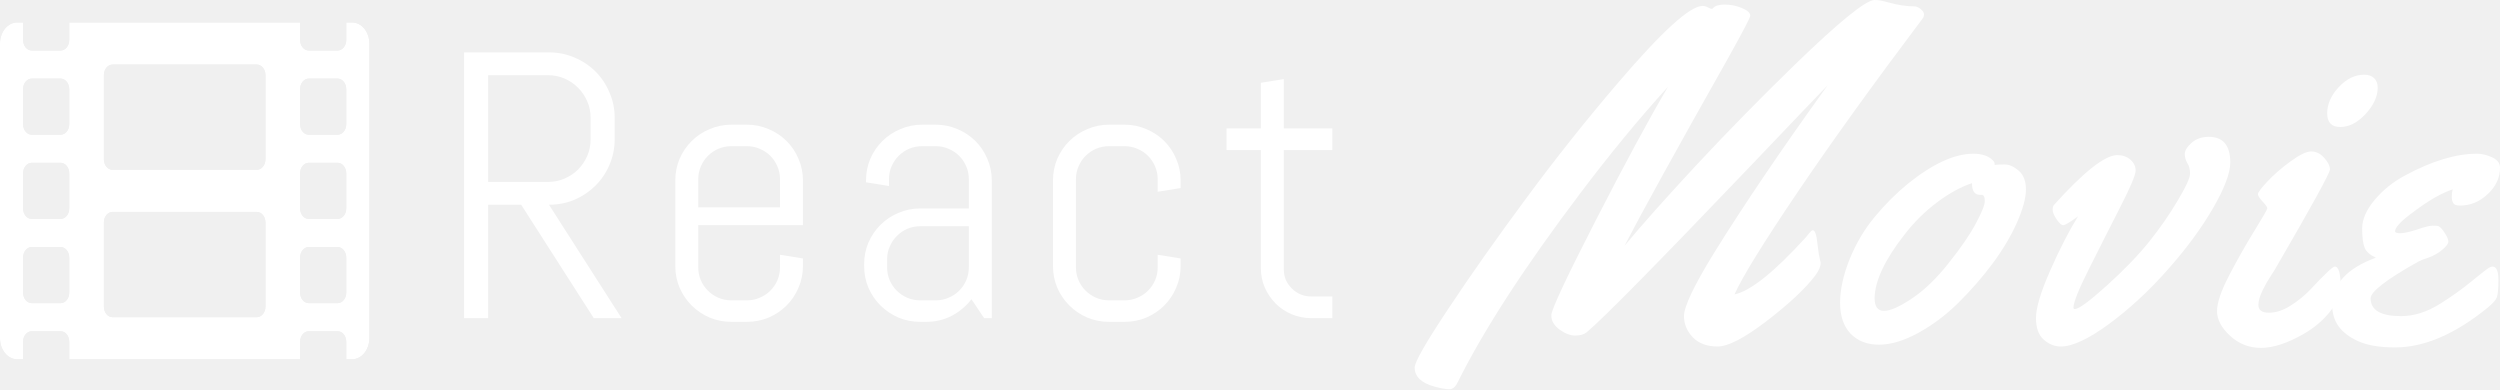
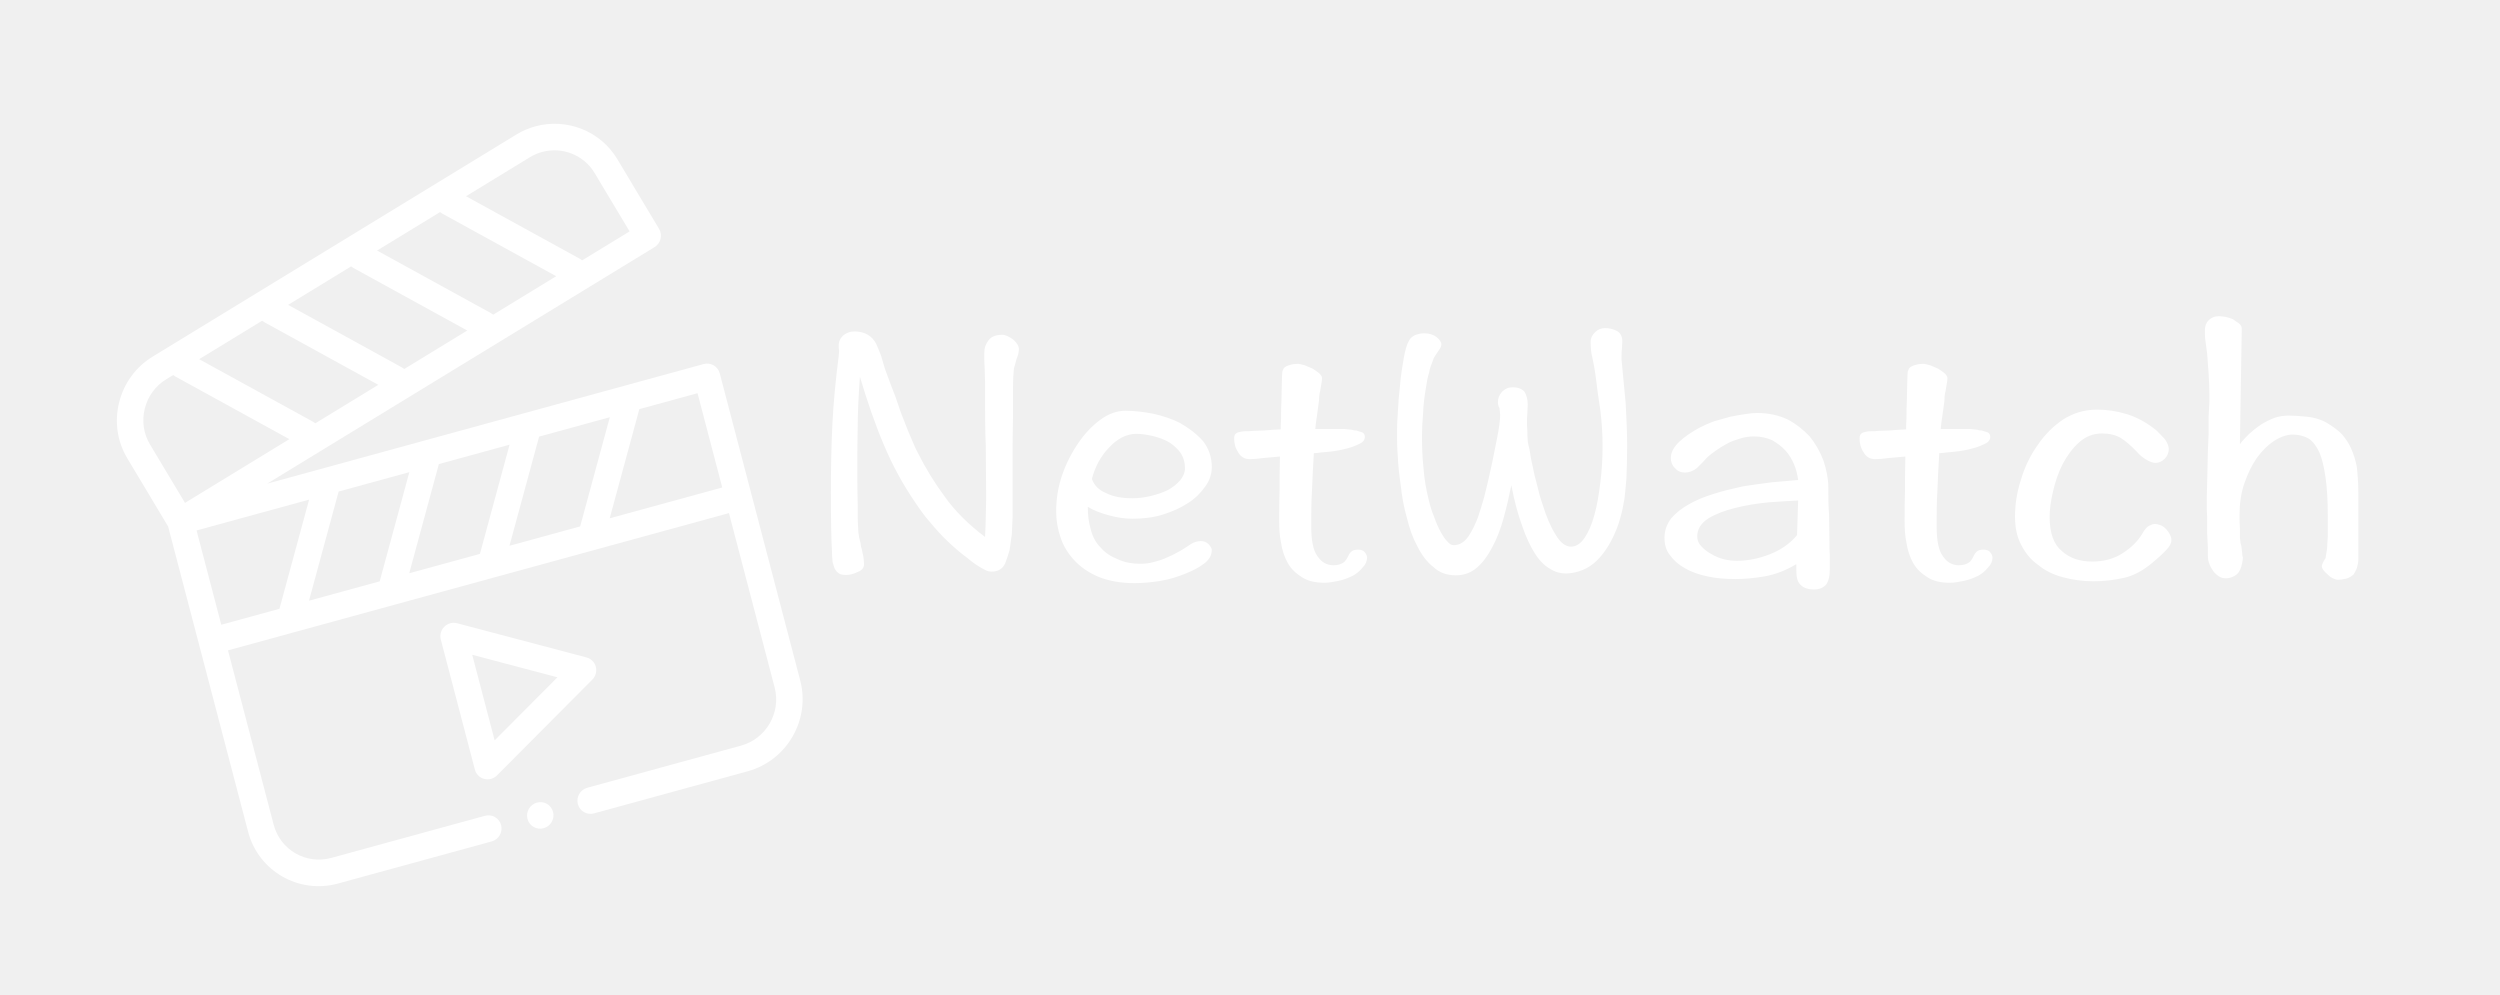
- <svg xmlns="http://www.w3.org/2000/svg" width="334" height="52" viewBox="0 0 334 52" fill="none">
-   <mask id="mask0" mask-type="alpha" maskUnits="userSpaceOnUse" x="0" y="3" width="50" height="45">
-     <path d="M47.031 3H46.26V5.344C46.26 6.117 45.739 6.75 45.103 6.75H41.248C40.612 6.75 40.092 6.117 40.092 5.344V3H9.252V5.344C9.252 6.117 8.731 6.75 8.095 6.75H4.24C3.604 6.75 3.084 6.117 3.084 5.344V3H2.313C1.031 3 0 4.254 0 5.812V45.188C0 46.746 1.031 48 2.313 48H3.084V45.656C3.084 44.883 3.604 44.25 4.24 44.25H8.095C8.731 44.25 9.252 44.883 9.252 45.656V48H40.092V45.656C40.092 44.883 40.612 44.25 41.248 44.25H45.103C45.739 44.25 46.26 44.883 46.26 45.656V48H47.031C48.312 48 49.343 46.746 49.343 45.188V5.812C49.343 4.254 48.312 3 47.031 3ZM9.252 39.094C9.252 39.867 8.731 40.5 8.095 40.5H4.24C3.604 40.5 3.084 39.867 3.084 39.094V34.406C3.084 33.633 3.604 33 4.24 33H8.095C8.731 33 9.252 33.633 9.252 34.406V39.094ZM9.252 27.844C9.252 28.617 8.731 29.25 8.095 29.25H4.24C3.604 29.25 3.084 28.617 3.084 27.844V23.156C3.084 22.383 3.604 21.75 4.24 21.75H8.095C8.731 21.75 9.252 22.383 9.252 23.156V27.844ZM9.252 16.594C9.252 17.367 8.731 18 8.095 18H4.24C3.604 18 3.084 17.367 3.084 16.594V11.906C3.084 11.133 3.604 10.5 4.24 10.5H8.095C8.731 10.5 9.252 11.133 9.252 11.906V16.594ZM35.466 40.969C35.466 41.742 34.945 42.375 34.309 42.375H15.034C14.398 42.375 13.878 41.742 13.878 40.969V29.719C13.878 28.945 14.398 28.312 15.034 28.312H34.309C34.945 28.312 35.466 28.945 35.466 29.719V40.969ZM35.466 21.281C35.466 22.055 34.945 22.688 34.309 22.688H15.034C14.398 22.688 13.878 22.055 13.878 21.281V10.031C13.878 9.258 14.398 8.625 15.034 8.625H34.309C34.945 8.625 35.466 9.258 35.466 10.031V21.281ZM46.26 39.094C46.26 39.867 45.739 40.5 45.103 40.5H41.248C40.612 40.5 40.092 39.867 40.092 39.094V34.406C40.092 33.633 40.612 33 41.248 33H45.103C45.739 33 46.26 33.633 46.26 34.406V39.094ZM46.26 27.844C46.26 28.617 45.739 29.25 45.103 29.25H41.248C40.612 29.25 40.092 28.617 40.092 27.844V23.156C40.092 22.383 40.612 21.75 41.248 21.75H45.103C45.739 21.75 46.26 22.383 46.26 23.156V27.844ZM46.26 16.594C46.26 17.367 45.739 18 45.103 18H41.248C40.612 18 40.092 17.367 40.092 16.594V11.906C40.092 11.133 40.612 10.5 41.248 10.5H45.103C45.739 10.5 46.26 11.133 46.26 11.906V16.594Z" fill="white" />
-   </mask>
-   <g mask="url(#mask0)">
-     <path d="M47.031 3H46.26V5.344C46.26 6.117 45.739 6.75 45.103 6.75H41.248C40.612 6.75 40.092 6.117 40.092 5.344V3H9.252V5.344C9.252 6.117 8.731 6.75 8.095 6.75H4.24C3.604 6.75 3.084 6.117 3.084 5.344V3H2.313C1.031 3 0 4.254 0 5.812V45.188C0 46.746 1.031 48 2.313 48H3.084V45.656C3.084 44.883 3.604 44.25 4.24 44.25H8.095C8.731 44.25 9.252 44.883 9.252 45.656V48H40.092V45.656C40.092 44.883 40.612 44.25 41.248 44.25H45.103C45.739 44.25 46.26 44.883 46.26 45.656V48H47.031C48.312 48 49.343 46.746 49.343 45.188V5.812C49.343 4.254 48.312 3 47.031 3ZM9.252 39.094C9.252 39.867 8.731 40.5 8.095 40.5H4.24C3.604 40.5 3.084 39.867 3.084 39.094V34.406C3.084 33.633 3.604 33 4.24 33H8.095C8.731 33 9.252 33.633 9.252 34.406V39.094ZM9.252 27.844C9.252 28.617 8.731 29.25 8.095 29.25H4.24C3.604 29.25 3.084 28.617 3.084 27.844V23.156C3.084 22.383 3.604 21.75 4.24 21.75H8.095C8.731 21.75 9.252 22.383 9.252 23.156V27.844ZM9.252 16.594C9.252 17.367 8.731 18 8.095 18H4.24C3.604 18 3.084 17.367 3.084 16.594V11.906C3.084 11.133 3.604 10.5 4.24 10.5H8.095C8.731 10.5 9.252 11.133 9.252 11.906V16.594ZM35.466 40.969C35.466 41.742 34.945 42.375 34.309 42.375H15.034C14.398 42.375 13.878 41.742 13.878 40.969V29.719C13.878 28.945 14.398 28.312 15.034 28.312H34.309C34.945 28.312 35.466 28.945 35.466 29.719V40.969ZM35.466 21.281C35.466 22.055 34.945 22.688 34.309 22.688H15.034C14.398 22.688 13.878 22.055 13.878 21.281V10.031C13.878 9.258 14.398 8.625 15.034 8.625H34.309C34.945 8.625 35.466 9.258 35.466 10.031V21.281ZM46.26 39.094C46.26 39.867 45.739 40.5 45.103 40.5H41.248C40.612 40.5 40.092 39.867 40.092 39.094V34.406C40.092 33.633 40.612 33 41.248 33H45.103C45.739 33 46.26 33.633 46.26 34.406V39.094ZM46.26 27.844C46.26 28.617 45.739 29.25 45.103 29.25H41.248C40.612 29.25 40.092 28.617 40.092 27.844V23.156C40.092 22.383 40.612 21.75 41.248 21.75H45.103C45.739 21.75 46.26 22.383 46.26 23.156V27.844ZM46.26 16.594C46.26 17.367 45.739 18 45.103 18H41.248C40.612 18 40.092 17.367 40.092 16.594V11.906C40.092 11.133 40.612 10.5 41.248 10.5H45.103C45.739 10.5 46.26 11.133 46.26 11.906V16.594Z" fill="white" />
-   </g>
-   <path d="M242.997 33.965L243.241 35.124C243.241 35.613 242.987 36.193 242.478 36.864C241.134 38.614 238.976 40.627 236.003 42.906C233.051 45.164 230.872 46.293 229.467 46.293C228.062 46.293 226.963 45.886 226.169 45.073C225.375 44.239 224.978 43.293 224.978 42.235C224.978 40.973 226.301 38.186 228.948 33.873C232.918 27.465 237.988 19.978 244.157 11.413C242.854 12.756 239.393 16.377 233.773 22.277C221.333 35.297 214.064 42.672 211.967 44.401C211.621 44.686 211.112 44.829 210.44 44.829C209.788 44.829 209.096 44.564 208.363 44.035C207.63 43.486 207.264 42.876 207.264 42.204V42.052C207.345 41.197 209.31 37.016 213.158 29.509C217.006 22.002 220.233 16.031 222.84 11.596C218.991 15.828 215.103 20.548 211.173 25.756C203.701 35.643 198.234 44.066 194.772 51.023C194.467 51.675 194.09 52 193.642 52C193.194 52 192.543 51.888 191.688 51.664C189.896 51.176 189 50.322 189 49.101C189 48.368 190.497 45.754 193.49 41.258C196.483 36.742 199.954 31.819 203.904 26.488C207.854 21.138 211.947 15.991 216.182 11.047C222.025 4.211 225.782 0.793 227.451 0.793C227.716 0.793 227.971 0.865 228.215 1.007C228.459 1.129 228.612 1.19 228.673 1.19C228.734 1.19 228.795 1.16 228.856 1.099C229.121 0.773 229.64 0.61 230.414 0.61C231.208 0.61 231.972 0.763 232.705 1.068C233.458 1.373 233.835 1.719 233.835 2.106C233.835 2.35 232.816 4.293 230.78 7.934C223.96 20.019 219.378 28.319 217.037 32.836C219.277 30.13 222.473 26.539 226.627 22.063C230.801 17.588 235.178 13.122 239.76 8.667C245.725 2.889 249.288 0 250.449 0C250.917 0 251.508 0.102 252.22 0.305C253.483 0.671 254.694 0.854 255.855 0.854C256.181 0.915 256.455 1.058 256.679 1.282C256.924 1.485 257.046 1.699 257.046 1.923C257.046 2.146 256.985 2.329 256.863 2.472C250.245 11.261 244.666 19.012 240.126 25.725C235.586 32.439 232.786 36.976 231.727 39.336C233.865 38.888 237.052 36.335 241.287 31.676C241.47 31.432 241.602 31.269 241.684 31.188C241.765 31.106 241.836 31.025 241.897 30.944C242.244 30.537 242.508 30.791 242.691 31.707C242.773 32.236 242.824 32.612 242.844 32.836C242.885 33.039 242.915 33.263 242.936 33.507C242.977 33.731 242.997 33.883 242.997 33.965Z" fill="white" />
-   <path d="M267.824 21.972C268.435 21.972 269.056 22.247 269.687 22.796C270.339 23.345 270.665 24.189 270.665 25.329C270.665 26.448 270.268 27.912 269.474 29.723C268.68 31.513 267.59 33.344 266.206 35.216C264.821 37.067 263.294 38.817 261.625 40.465C259.975 42.092 258.184 43.435 256.249 44.493C254.335 45.531 252.595 46.049 251.027 46.049C249.459 46.049 248.197 45.561 247.24 44.584C246.303 43.588 245.835 42.214 245.835 40.465C245.835 38.695 246.262 36.742 247.118 34.606C247.993 32.469 249.113 30.588 250.477 28.96C251.841 27.312 253.317 25.837 254.906 24.535C258.224 21.87 261.136 20.538 263.64 20.538C264.76 20.538 265.605 20.812 266.175 21.361C266.379 21.545 266.481 21.707 266.481 21.85V22.033C266.766 21.992 267.214 21.972 267.824 21.972ZM264.74 26.03H264.526C263.813 26.03 263.457 25.512 263.457 24.474C261.971 24.962 260.413 25.817 258.784 27.038C257.155 28.258 255.7 29.703 254.417 31.371C251.811 34.707 250.487 37.525 250.447 39.824C250.447 40.963 250.864 41.533 251.699 41.533C252.533 41.533 253.776 40.984 255.425 39.885C257.074 38.786 258.703 37.22 260.311 35.185C261.94 33.151 263.152 31.391 263.946 29.906C264.76 28.401 265.167 27.383 265.167 26.855C265.167 26.305 265.025 26.03 264.74 26.03Z" fill="white" />
-   <path d="M297.966 21.728C297.966 23.131 297.182 25.186 295.615 27.892C294.047 30.578 292.031 33.304 289.567 36.07C287.124 38.837 284.528 41.238 281.779 43.272C279.031 45.286 276.883 46.293 275.335 46.293C274.5 46.293 273.737 45.988 273.045 45.378C272.352 44.768 272.006 43.801 272.006 42.479C272.006 41.136 272.637 39.031 273.9 36.162C275.162 33.293 276.404 30.872 277.626 28.899C276.547 29.692 275.885 30.089 275.641 30.089C275.417 30.089 275.121 29.825 274.755 29.296C274.409 28.767 274.236 28.36 274.236 28.075C274.236 27.77 274.287 27.546 274.388 27.404C278.399 22.948 281.23 20.721 282.879 20.721C283.571 20.721 284.151 20.924 284.62 21.331C285.088 21.738 285.322 22.226 285.322 22.796C285.322 23.365 284.63 25.003 283.245 27.709C281.861 30.415 280.476 33.151 279.092 35.918C277.707 38.664 277.015 40.394 277.015 41.106C277.015 41.228 277.076 41.289 277.198 41.289C277.728 41.289 279.153 40.241 281.474 38.145C283.815 36.03 285.709 34.066 287.155 32.256C288.6 30.445 289.863 28.624 290.942 26.793C292.041 24.962 292.591 23.762 292.591 23.192C292.591 22.623 292.469 22.155 292.224 21.789C292.001 21.402 291.889 20.995 291.889 20.568C291.889 20.12 292.184 19.632 292.774 19.103C293.385 18.554 294.159 18.279 295.095 18.279C297.009 18.279 297.966 19.429 297.966 21.728Z" fill="white" />
-   <path d="M317.663 11.718C317.663 12.878 317.123 14.048 316.044 15.228C314.965 16.387 313.835 16.967 312.654 16.967C311.494 16.967 310.913 16.357 310.913 15.136C310.913 13.915 311.422 12.756 312.44 11.657C313.479 10.538 314.619 9.979 315.861 9.979C316.411 9.979 316.848 10.132 317.174 10.437C317.5 10.742 317.663 11.169 317.663 11.718ZM312.715 38.359C312.715 38.969 312.654 39.407 312.532 39.671C311.534 41.706 309.946 43.354 307.768 44.615C305.589 45.856 303.695 46.477 302.087 46.477C300.478 46.477 299.094 45.937 297.933 44.859C296.773 43.781 296.192 42.682 296.192 41.563C296.192 40.444 296.752 38.817 297.872 36.681C298.992 34.545 300.112 32.571 301.232 30.761C302.352 28.95 302.911 27.973 302.911 27.831C302.911 27.668 302.698 27.363 302.27 26.916C301.863 26.468 301.659 26.142 301.659 25.939C301.659 25.715 302.077 25.156 302.911 24.261C303.767 23.345 304.795 22.45 305.996 21.575C307.218 20.68 308.144 20.232 308.775 20.232C309.427 20.232 310.007 20.517 310.516 21.087C311.025 21.657 311.28 22.175 311.28 22.643C311.28 23.111 308.857 27.516 304.011 35.857C303.95 35.979 303.777 36.254 303.492 36.681C303.227 37.088 303.013 37.434 302.85 37.718C302.708 37.983 302.535 38.308 302.331 38.695C301.924 39.509 301.72 40.19 301.72 40.739C301.72 41.431 302.189 41.777 303.125 41.777C304.062 41.777 305.029 41.462 306.027 40.831C307.045 40.18 307.92 39.468 308.653 38.695C310.567 36.64 311.656 35.613 311.921 35.613C312.451 35.613 312.715 36.528 312.715 38.359Z" fill="white" />
-   <path d="M334 22.399C334 23.742 333.45 24.922 332.351 25.939C331.272 26.956 330.04 27.465 328.655 27.465C328.207 27.465 327.912 27.363 327.77 27.16C327.627 26.936 327.556 26.651 327.556 26.305C327.556 25.959 327.597 25.624 327.678 25.298C326.945 25.542 326.131 25.919 325.235 26.427C324.339 26.936 323.239 27.689 321.936 28.685C320.633 29.682 319.982 30.425 319.982 30.913C319.982 31.076 320.216 31.157 320.684 31.157C321.173 31.157 321.916 30.994 322.914 30.669C323.911 30.323 324.603 30.15 324.99 30.15C325.398 30.15 325.662 30.171 325.784 30.211C326.049 30.354 326.334 30.669 326.64 31.157C326.945 31.625 327.098 32.002 327.098 32.286C327.098 32.551 326.833 32.907 326.304 33.355C325.774 33.802 325.174 34.148 324.502 34.392C323.83 34.616 323.382 34.789 323.158 34.911C318.862 37.311 316.714 38.959 316.714 39.855C316.714 41.441 318.068 42.235 320.776 42.235C322.506 42.235 324.247 41.685 325.998 40.587C327.485 39.651 328.818 38.705 329.999 37.749C331.2 36.772 331.954 36.172 332.259 35.948C332.585 35.725 332.829 35.613 332.992 35.613C333.522 35.613 333.786 36.203 333.786 37.383C333.786 38.563 333.715 39.346 333.572 39.732C333.43 40.099 333.023 40.556 332.351 41.106C327.994 44.645 323.87 46.416 319.982 46.416C317.905 46.416 316.245 46.131 315.003 45.561C312.723 44.523 311.583 42.937 311.583 40.8C311.583 37.993 313.527 35.867 317.416 34.422C316.642 34.077 316.144 33.639 315.92 33.11C315.696 32.561 315.584 31.696 315.584 30.516C315.584 29.316 316.133 28.055 317.233 26.732C318.353 25.39 319.717 24.291 321.325 23.437C324.909 21.504 328.106 20.538 330.915 20.538C331.587 20.538 332.269 20.7 332.962 21.026C333.654 21.351 334 21.809 334 22.399Z" fill="white" />
-   <path d="M79.328 42.505L69.629 27.352H65.216V42.505H62V7H73.344C74.557 7 75.696 7.231 76.76 7.693C77.823 8.139 78.754 8.758 79.552 9.55C80.35 10.342 80.973 11.275 81.422 12.348C81.887 13.404 82.12 14.535 82.12 15.74V18.612C82.12 19.817 81.887 20.956 81.422 22.029C80.973 23.085 80.35 24.01 79.552 24.802C78.754 25.594 77.823 26.221 76.76 26.684C75.696 27.129 74.557 27.352 73.344 27.352L83.043 42.505H79.328ZM78.904 15.74C78.904 14.948 78.754 14.213 78.455 13.537C78.156 12.843 77.749 12.241 77.233 11.729C76.718 11.201 76.111 10.788 75.413 10.491C74.732 10.194 73.992 10.045 73.194 10.045H65.216V24.307H73.194C73.992 24.307 74.732 24.158 75.413 23.861C76.111 23.564 76.718 23.16 77.233 22.648C77.749 22.12 78.156 21.517 78.455 20.84C78.754 20.147 78.904 19.404 78.904 18.612V15.74Z" fill="white" />
-   <path d="M107.274 35.547C107.274 36.571 107.075 37.536 106.676 38.444C106.294 39.352 105.762 40.144 105.08 40.821C104.399 41.498 103.601 42.034 102.687 42.431C101.773 42.81 100.8 43 99.77 43H97.725C96.695 43 95.722 42.81 94.808 42.431C93.894 42.034 93.096 41.498 92.415 40.821C91.733 40.144 91.193 39.352 90.794 38.444C90.412 37.536 90.221 36.571 90.221 35.547V24.109C90.221 23.085 90.412 22.12 90.794 21.212C91.193 20.304 91.733 19.512 92.415 18.835C93.096 18.158 93.894 17.63 94.808 17.25C95.722 16.854 96.695 16.656 97.725 16.656H99.77C100.8 16.656 101.773 16.854 102.687 17.25C103.601 17.63 104.399 18.158 105.08 18.835C105.762 19.512 106.294 20.304 106.676 21.212C107.075 22.12 107.274 23.085 107.274 24.109V30.076H93.287V35.721C93.287 36.331 93.404 36.909 93.636 37.454C93.869 37.982 94.185 38.444 94.584 38.84C94.983 39.237 95.448 39.55 95.98 39.781C96.529 40.012 97.11 40.128 97.725 40.128H99.77C100.385 40.128 100.958 40.012 101.49 39.781C102.039 39.55 102.512 39.237 102.911 38.84C103.31 38.444 103.626 37.982 103.859 37.454C104.091 36.909 104.208 36.331 104.208 35.721V34.037L107.274 34.532V35.547ZM104.208 23.935C104.208 23.325 104.091 22.755 103.859 22.227C103.626 21.682 103.31 21.212 102.911 20.816C102.512 20.419 102.039 20.106 101.49 19.875C100.958 19.644 100.385 19.528 99.77 19.528H97.725C97.11 19.528 96.529 19.644 95.98 19.875C95.448 20.106 94.983 20.419 94.584 20.816C94.185 21.212 93.869 21.682 93.636 22.227C93.404 22.755 93.287 23.325 93.287 23.935V27.699H104.208V23.935Z" fill="white" />
-   <path d="M131.481 42.505L129.786 39.979C129.088 40.887 128.215 41.622 127.168 42.183C126.121 42.728 124.974 43 123.727 43H122.954C121.924 43 120.952 42.81 120.037 42.431C119.123 42.034 118.325 41.498 117.644 40.821C116.962 40.144 116.422 39.352 116.023 38.444C115.641 37.536 115.45 36.571 115.45 35.547V35.3C115.45 34.276 115.641 33.311 116.023 32.403C116.422 31.495 116.962 30.703 117.644 30.026C118.325 29.349 119.123 28.821 120.037 28.442C120.952 28.045 121.924 27.847 122.954 27.847H129.437V23.935C129.437 23.325 129.32 22.755 129.088 22.227C128.855 21.682 128.539 21.212 128.14 20.816C127.741 20.419 127.268 20.106 126.719 19.875C126.187 19.644 125.614 19.528 124.999 19.528H123.204C122.589 19.528 122.007 19.644 121.459 19.875C120.927 20.106 120.461 20.419 120.062 20.816C119.663 21.212 119.348 21.682 119.115 22.227C118.882 22.755 118.766 23.325 118.766 23.935V24.851L115.699 24.356V24.109C115.699 23.085 115.89 22.12 116.273 21.212C116.672 20.304 117.212 19.512 117.893 18.835C118.575 18.158 119.373 17.63 120.287 17.25C121.201 16.854 122.173 16.656 123.204 16.656H124.999C126.029 16.656 127.002 16.854 127.916 17.25C128.83 17.63 129.628 18.158 130.309 18.835C130.991 19.512 131.523 20.304 131.905 21.212C132.304 22.12 132.503 23.085 132.503 24.109V42.505H131.481ZM129.437 30.224H122.954C122.339 30.224 121.758 30.34 121.209 30.571C120.677 30.802 120.212 31.124 119.813 31.537C119.414 31.933 119.098 32.403 118.866 32.948C118.633 33.476 118.517 34.045 118.517 34.656V35.721C118.517 36.331 118.633 36.909 118.866 37.454C119.098 37.982 119.414 38.444 119.813 38.84C120.212 39.237 120.677 39.55 121.209 39.781C121.758 40.012 122.339 40.128 122.954 40.128H124.999C125.614 40.128 126.187 40.012 126.719 39.781C127.268 39.55 127.741 39.237 128.14 38.84C128.539 38.444 128.855 37.982 129.088 37.454C129.32 36.909 129.437 36.331 129.437 35.721V30.224Z" fill="white" />
-   <path d="M157.732 35.547C157.732 36.571 157.533 37.536 157.134 38.444C156.752 39.352 156.22 40.144 155.538 40.821C154.857 41.498 154.059 42.034 153.145 42.431C152.231 42.81 151.258 43 150.228 43H148.183C147.153 43 146.181 42.81 145.266 42.431C144.352 42.034 143.554 41.498 142.873 40.821C142.192 40.144 141.651 39.352 141.252 38.444C140.87 37.536 140.679 36.571 140.679 35.547V24.109C140.679 23.085 140.87 22.12 141.252 21.212C141.651 20.304 142.192 19.512 142.873 18.835C143.554 18.158 144.352 17.63 145.266 17.25C146.181 16.854 147.153 16.656 148.183 16.656H150.228C151.258 16.656 152.231 16.854 153.145 17.25C154.059 17.63 154.857 18.158 155.538 18.835C156.22 19.512 156.752 20.304 157.134 21.212C157.533 22.12 157.732 23.085 157.732 24.109V25.124L154.666 25.619V23.935C154.666 23.325 154.549 22.755 154.317 22.227C154.084 21.682 153.768 21.212 153.369 20.816C152.97 20.419 152.497 20.106 151.948 19.875C151.416 19.644 150.843 19.528 150.228 19.528H148.183C147.568 19.528 146.987 19.644 146.438 19.875C145.906 20.106 145.441 20.419 145.042 20.816C144.643 21.212 144.327 21.682 144.095 22.227C143.862 22.755 143.746 23.325 143.746 23.935V35.721C143.746 36.331 143.862 36.909 144.095 37.454C144.327 37.982 144.643 38.444 145.042 38.84C145.441 39.237 145.906 39.55 146.438 39.781C146.987 40.012 147.568 40.128 148.183 40.128H150.228C150.843 40.128 151.416 40.012 151.948 39.781C152.497 39.55 152.97 39.237 153.369 38.84C153.768 38.444 154.084 37.982 154.317 37.454C154.549 36.909 154.666 36.331 154.666 35.721V34.037L157.732 34.532V35.547Z" fill="white" />
-   <path d="M175.208 42.505C174.277 42.505 173.396 42.331 172.565 41.985C171.75 41.638 171.036 41.16 170.421 40.549C169.822 39.938 169.34 39.228 168.975 38.419C168.626 37.611 168.451 36.744 168.451 35.82V20.048H163.864V17.151H168.451V11.06L171.518 10.565V17.151H178V20.048H171.518V35.968C171.518 36.48 171.609 36.959 171.792 37.404C171.991 37.834 172.257 38.213 172.59 38.543C172.922 38.873 173.313 39.138 173.762 39.336C174.21 39.517 174.692 39.608 175.208 39.608H178V42.505H175.208Z" fill="white" />
+ <svg xmlns="http://www.w3.org/2000/svg" width="470" height="187" viewBox="0 0 470 187" fill="none">
+   <path fill-rule="evenodd" clip-rule="evenodd" d="M132.278 68.443L50.232 90.924L123.046 46.464C123.612 46.118 124.02 45.562 124.182 44.919C124.343 44.274 124.244 43.596 123.906 43.031L116.045 29.901C112.905 24.657 106.569 22.129 100.635 23.755C99.385 24.097 98.186 24.617 97.07 25.298L28.705 67.041C25.543 68.971 23.304 72.027 22.398 75.645C21.493 79.262 22.036 82.993 23.925 86.148L31.605 98.976L46.642 156.367C48.579 163.759 56.159 168.127 63.538 166.105L92.435 158.187C93.763 157.823 94.557 156.45 94.209 155.12C93.86 153.789 92.501 153.006 91.172 153.37L62.276 161.287C57.548 162.583 52.693 159.785 51.452 155.049L42.863 122.268L55.183 118.893L55.188 118.891L55.193 118.89L74.026 113.729L74.031 113.728L74.037 113.726L92.87 108.566L92.876 108.565L92.881 108.563L111.714 103.403L111.72 103.401L111.724 103.4L137.043 96.463L145.632 129.243C146.873 133.979 144.036 138.885 139.308 140.18L110.411 148.098C109.084 148.462 108.289 149.835 108.637 151.166C108.986 152.496 110.346 153.28 111.673 152.916L140.571 144.998C147.951 142.976 152.378 135.317 150.442 127.925L135.314 70.193C134.965 68.862 133.606 68.079 132.278 68.443V68.443ZM95.78 102.605L101.353 82.08L114.643 78.439L109.071 98.963L95.78 102.605ZM76.936 107.769L82.509 87.243L95.799 83.602L90.227 104.127L76.936 107.769ZM58.093 112.932L63.665 92.407L76.956 88.765L71.383 109.29L58.093 112.932ZM58.863 79.298L37.44 67.525L49.285 60.293C49.41 60.4 49.548 60.496 49.698 60.578L71.121 72.351L59.276 79.583C59.152 79.476 59.013 79.38 58.863 79.298ZM83.145 40.156L104.568 51.929L92.723 59.161C92.598 59.054 92.46 58.958 92.31 58.876L70.887 47.103L82.732 39.871C82.857 39.978 82.995 40.073 83.145 40.156ZM66.421 50.368L87.844 62.139L75.999 69.373C75.875 69.266 75.737 69.169 75.586 69.088L54.163 57.315L66.008 50.083C66.134 50.188 66.272 50.285 66.421 50.368ZM99.621 29.558C100.334 29.123 101.1 28.791 101.898 28.573C105.703 27.53 109.765 29.148 111.777 32.508L118.362 43.506L109.447 48.949C109.321 48.842 109.184 48.747 109.033 48.664L87.611 36.892L99.621 29.558ZM27.22 76.814C27.8 74.494 29.234 72.536 31.256 71.302L32.561 70.504C32.687 70.611 32.825 70.707 32.974 70.789L54.397 82.562L34.779 94.541L28.194 83.543C26.986 81.525 26.64 79.135 27.22 76.814ZM36.956 99.725L58.112 93.928L52.539 114.453L41.6 117.451L36.956 99.725ZM114.624 97.442L120.196 76.917L131.136 73.92L135.78 91.645L114.624 97.442Z" fill="white" />
+   <path fill-rule="evenodd" clip-rule="evenodd" d="M112.013 125.355C111.787 124.494 111.12 123.824 110.264 123.598L85.935 117.169C85.078 116.943 84.162 117.194 83.53 117.828C82.899 118.462 82.649 119.383 82.874 120.244L89.277 144.68C89.503 145.54 90.169 146.209 91.026 146.435C91.454 146.549 91.898 146.543 92.313 146.429C92.728 146.316 93.115 146.094 93.431 145.776L111.357 127.77C111.988 127.136 112.238 126.216 112.013 125.355ZM92.994 139.19L88.777 123.098L104.798 127.332L92.994 139.19Z" fill="white" />
+   <path fill-rule="evenodd" clip-rule="evenodd" d="M100.94 150.889C99.616 151.252 98.82 152.63 99.167 153.956C99.514 155.282 100.878 156.068 102.202 155.705C103.527 155.342 104.323 153.965 103.975 152.638C103.628 151.312 102.265 150.526 100.94 150.889Z" fill="white" />
+   <path d="M191.558 65.67C191.558 65.11 191.208 64.48 190.508 63.85C189.738 63.29 189.038 62.94 188.408 62.94C187.218 62.94 186.378 63.29 185.888 63.92C185.328 64.62 185.048 65.39 185.048 66.3V67.77C185.048 68.33 185.118 68.82 185.118 69.24C185.118 70.15 185.188 70.99 185.188 71.69V74.14C185.188 77.43 185.188 80.65 185.328 83.87C185.328 87.16 185.398 90.45 185.398 93.74C185.398 94.86 185.328 95.91 185.328 97.03C185.328 98.15 185.258 99.41 185.188 100.95C182.038 98.57 179.518 96.05 177.628 93.39C175.668 90.73 173.988 88 172.518 85.06C172.168 84.43 171.818 83.59 171.398 82.61C170.978 81.63 170.488 80.51 169.998 79.18C169.438 77.85 168.948 76.38 168.388 74.7C167.758 73.09 167.058 71.27 166.358 69.31L165.658 66.93C165.378 66.23 165.098 65.46 164.748 64.69C163.978 63.15 162.578 62.31 160.618 62.31C159.778 62.31 159.148 62.59 158.588 63.01C157.958 63.57 157.678 64.2 157.678 64.97C157.678 65.32 157.678 65.67 157.748 65.95C157.748 66.3 157.678 66.65 157.678 66.93C157.118 71.27 156.698 75.54 156.488 79.74C156.278 84.01 156.208 88.28 156.208 92.62C156.208 97.87 156.278 101.58 156.418 103.82C156.418 104.24 156.418 104.73 156.488 105.15C156.488 105.64 156.628 106.06 156.768 106.48C156.908 106.97 157.188 107.39 157.538 107.67C157.818 107.95 158.308 108.09 159.008 108.09C159.708 108.09 160.408 107.95 161.248 107.53C162.018 107.25 162.438 106.76 162.438 106.06C162.438 105.57 162.368 105.08 162.298 104.59L162.018 103.26C161.878 102.91 161.808 102.56 161.808 102.21L161.528 101.09C161.388 100.39 161.318 99.69 161.318 98.99C161.248 98.15 161.248 96.75 161.248 94.79C161.178 92.97 161.178 90.59 161.178 87.65C161.178 85.34 161.178 82.89 161.248 80.3C161.248 77.78 161.388 74.63 161.668 70.85C163.068 75.54 164.538 79.81 166.148 83.59C167.758 87.44 169.718 91.01 171.958 94.3C172.798 95.56 173.708 96.89 174.828 98.15C175.878 99.41 176.998 100.67 178.188 101.79C179.378 102.91 180.568 103.96 181.828 104.87C182.948 105.85 184.138 106.62 185.258 107.18C185.608 107.39 186.028 107.46 186.448 107.46C187.638 107.46 188.478 106.97 188.968 105.92C189.248 105.22 189.528 104.38 189.808 103.4L190.228 100.39L190.368 97.24V86.6C190.368 84.01 190.368 81.35 190.438 78.69V74.21C190.438 72.67 190.438 71.2 190.578 69.73C190.578 69.38 190.648 69.03 190.788 68.68L191.068 67.63C191.208 67.21 191.348 66.86 191.418 66.65C191.488 66.23 191.558 65.88 191.558 65.67ZM227.818 103.4C227.818 103.12 227.608 102.77 227.258 102.35C226.838 101.93 226.348 101.72 225.788 101.72C225.088 101.72 224.458 101.93 223.898 102.28C223.268 102.7 222.638 103.12 221.938 103.54C221.168 103.96 220.398 104.38 219.558 104.73C218.718 105.15 217.808 105.43 216.968 105.64C216.058 105.92 215.148 105.99 214.308 105.99C212.768 105.99 211.368 105.71 210.178 105.15C208.918 104.66 207.798 103.96 206.958 102.98C206.048 102.07 205.418 100.95 205.068 99.55C204.648 98.15 204.508 96.75 204.508 95.28C205.628 95.98 206.958 96.47 208.498 96.89C210.038 97.31 211.508 97.52 212.908 97.52C214.868 97.52 216.758 97.31 218.578 96.75C220.398 96.19 221.938 95.49 223.338 94.58C224.668 93.74 225.718 92.69 226.558 91.5C227.398 90.38 227.818 89.12 227.818 87.79C227.818 85.97 227.258 84.29 226.138 82.89C224.948 81.56 223.478 80.44 221.728 79.46C220.328 78.76 218.648 78.2 216.828 77.78C214.938 77.43 213.188 77.22 211.578 77.22C209.968 77.22 208.428 77.78 206.888 78.9C205.348 80.02 203.948 81.49 202.758 83.24C201.498 85.06 200.448 87.09 199.678 89.33C198.908 91.57 198.558 93.88 198.558 96.12C198.558 97.8 198.838 99.48 199.398 101.09C199.958 102.77 200.868 104.17 202.058 105.43C203.248 106.69 204.788 107.74 206.678 108.51C208.498 109.21 210.668 109.63 213.258 109.63C214.798 109.63 216.408 109.49 218.158 109.21C219.838 108.93 221.378 108.44 222.778 107.88C224.178 107.32 225.438 106.69 226.418 105.92C227.328 105.22 227.818 104.38 227.818 103.4ZM222.778 88C222.778 88.84 222.428 89.61 221.868 90.31C221.238 91.01 220.468 91.64 219.558 92.13C218.578 92.62 217.458 92.97 216.338 93.25C215.148 93.53 214.028 93.67 212.908 93.67C210.948 93.67 209.268 93.39 207.938 92.69C206.538 92.13 205.698 91.22 205.278 90.03C205.558 88.91 205.978 87.86 206.538 86.81C207.098 85.83 207.728 84.92 208.498 84.15C209.198 83.38 209.968 82.75 210.878 82.26C211.718 81.84 212.628 81.56 213.608 81.56C214.518 81.56 215.568 81.7 216.758 81.98C217.948 82.26 218.998 82.68 219.838 83.17C220.678 83.73 221.378 84.36 221.938 85.13C222.498 85.97 222.778 86.95 222.778 88ZM257.011 104.8C257.011 104.45 256.801 104.1 256.521 103.75C256.241 103.47 255.821 103.33 255.331 103.33C254.701 103.33 254.281 103.47 254.001 103.75C253.721 104.03 253.511 104.38 253.371 104.73C253.231 104.94 253.161 105.15 253.021 105.29C252.881 105.43 252.811 105.57 252.811 105.57C252.251 106.06 251.551 106.27 250.711 106.27C249.451 106.27 248.471 105.71 247.701 104.59C246.861 103.47 246.511 101.58 246.511 98.92C246.511 96.75 246.511 94.51 246.651 92.27C246.721 90.1 246.861 87.72 247.001 85.2C247.351 85.2 247.841 85.13 248.401 85.06L249.941 84.92C251.201 84.78 252.321 84.57 253.301 84.29C254.141 84.08 254.841 83.8 255.541 83.45C256.241 83.17 256.591 82.68 256.591 82.12C256.591 81.7 256.381 81.42 256.101 81.28C255.681 81.14 255.331 81.07 254.981 80.93C254.771 80.93 254.491 80.93 254.141 80.79L252.741 80.65H247.281C247.281 80.37 247.351 79.95 247.421 79.32L247.701 77.36L247.981 75.26C247.981 74.56 248.051 74 248.191 73.51L248.401 72.25C248.471 71.9 248.541 71.48 248.541 71.06C248.541 70.78 248.331 70.5 247.981 70.15C247.631 69.87 247.211 69.59 246.791 69.31C246.301 69.1 245.811 68.89 245.321 68.68C244.761 68.54 244.271 68.4 243.991 68.4C243.431 68.4 242.941 68.47 242.521 68.61C241.961 68.75 241.611 68.96 241.401 69.17C241.331 69.24 241.261 69.38 241.191 69.59C241.051 69.8 241.051 70.01 241.051 70.22C241.051 70.5 240.981 71.13 240.981 72.11C240.981 73.09 240.911 74.21 240.911 75.33C240.841 76.45 240.841 77.57 240.841 78.55C240.771 79.67 240.771 80.37 240.771 80.72C240.491 80.72 240.001 80.79 239.441 80.79L237.621 80.93C236.921 80.93 236.291 81 235.661 81C235.031 81.07 234.541 81.07 234.191 81.07C233.491 81.07 233.001 81.21 232.581 81.35C232.161 81.56 232.021 81.91 232.021 82.4C232.021 83.38 232.231 84.22 232.791 85.06C233.281 85.9 233.981 86.32 234.961 86.32C235.661 86.32 236.501 86.25 237.481 86.11L240.631 85.83C240.561 88.14 240.561 90.24 240.561 92.2C240.491 94.16 240.491 96.12 240.491 98.01C240.491 99.41 240.561 100.74 240.841 102.07C241.051 103.47 241.471 104.73 242.101 105.85C242.731 106.97 243.641 107.81 244.761 108.51C245.811 109.21 247.211 109.56 249.031 109.56C249.731 109.56 250.571 109.42 251.621 109.21C252.601 109 253.511 108.65 254.351 108.23C254.981 107.88 255.611 107.39 256.171 106.69C256.731 106.13 257.011 105.5 257.011 104.8ZM305.903 83.8C305.903 81.14 305.763 78.41 305.623 75.75C305.343 73.09 305.133 70.36 304.853 67.63V66.86C304.853 66.44 304.853 65.95 304.923 65.53C304.923 65.11 304.993 64.69 304.993 64.2C304.993 63.22 304.643 62.59 304.013 62.24C303.313 61.89 302.613 61.68 301.773 61.68C301.003 61.68 300.373 61.96 299.883 62.45C299.323 63.01 299.043 63.57 299.043 64.2C299.043 65.32 299.113 66.37 299.393 67.35C299.603 68.4 299.813 69.45 299.953 70.5C300.233 72.74 300.513 74.98 300.863 77.15C301.143 79.39 301.283 81.63 301.283 83.87C301.283 86.25 301.143 88.49 300.863 90.73C300.583 93.04 300.233 95.07 299.743 96.82C299.253 98.64 298.623 100.04 297.923 101.09C297.153 102.21 296.313 102.77 295.333 102.77C294.353 102.77 293.373 102.07 292.463 100.53C291.483 98.99 290.713 97.1 290.013 94.86C289.593 93.67 289.243 92.41 288.963 91.15C288.613 89.89 288.333 88.7 288.123 87.58C287.843 86.46 287.703 85.48 287.563 84.57C287.353 83.73 287.213 83.17 287.213 82.75C287.143 82.19 287.143 81.63 287.143 81C287.073 80.44 287.073 79.81 287.073 79.25C287.073 78.83 287.073 78.27 287.143 77.71C287.143 77.15 287.213 76.59 287.213 76.03C287.213 75.12 287.003 74.35 286.653 73.72C286.233 73.16 285.463 72.81 284.343 72.81C283.573 72.81 282.943 73.09 282.383 73.65C281.823 74.28 281.613 74.91 281.613 75.54C281.613 75.82 281.613 76.03 281.683 76.17C281.683 76.31 281.753 76.52 281.893 76.66C281.893 76.94 281.963 77.15 281.963 77.29C281.963 77.57 282.033 77.78 282.033 77.99C282.033 78.97 281.823 80.51 281.403 82.61L280.563 86.81L279.723 90.59C279.583 91.29 279.303 92.2 279.023 93.46C278.673 94.72 278.253 96.05 277.833 97.31C277.343 98.57 276.783 99.76 276.083 100.81C275.313 101.93 274.403 102.49 273.283 102.49C272.863 102.49 272.513 102.28 272.093 101.79C271.673 101.37 271.253 100.74 270.833 99.97C270.413 99.2 269.993 98.29 269.643 97.24C269.223 96.26 268.873 95.14 268.593 93.95C268.103 91.99 267.753 89.96 267.613 87.93C267.403 85.97 267.333 84.01 267.333 81.98C267.333 80.72 267.403 79.25 267.543 77.57C267.613 75.96 267.823 74.35 268.103 72.74C268.243 71.83 268.383 70.92 268.663 70.08C268.803 69.24 269.083 68.54 269.363 67.84C269.433 67.56 269.573 67.21 269.783 66.93L270.763 65.46C270.903 65.18 270.973 64.97 270.973 64.69C270.973 64.27 270.623 63.85 270.063 63.36C269.503 62.94 268.733 62.66 267.753 62.66C267.123 62.66 266.563 62.8 266.003 63.01C265.443 63.29 265.093 63.64 264.883 64.06C264.463 64.76 264.183 65.81 263.903 67.35C263.623 68.96 263.343 70.64 263.203 72.46C262.993 74.28 262.853 76.03 262.783 77.71C262.643 79.46 262.643 80.72 262.643 81.56C262.643 82.68 262.643 84.08 262.783 85.76C262.853 87.51 263.063 89.33 263.343 91.29C263.553 93.25 263.903 95.28 264.463 97.24C264.953 99.27 265.583 101.09 266.423 102.63C267.263 104.31 268.243 105.64 269.503 106.62C270.623 107.67 272.023 108.16 273.703 108.16C275.243 108.16 276.573 107.67 277.693 106.69C278.813 105.71 279.723 104.45 280.563 102.84C281.403 101.3 282.103 99.48 282.663 97.45C283.223 95.42 283.713 93.32 284.133 91.22C284.693 94.23 285.393 96.75 286.163 98.85C286.863 100.95 287.703 102.7 288.543 104.03C289.383 105.36 290.363 106.34 291.343 106.9C292.323 107.53 293.303 107.81 294.423 107.81C295.403 107.81 296.383 107.6 297.503 107.18C298.483 106.76 299.393 106.2 300.233 105.36C301.633 103.96 302.683 102.28 303.523 100.39C304.363 98.57 304.993 96.33 305.413 93.67C305.483 92.97 305.623 91.78 305.763 90.03C305.833 88.35 305.903 86.32 305.903 83.8ZM344.003 107.04V104.38C343.933 103.54 343.933 102.63 343.933 101.65C343.933 99.97 343.863 98.29 343.863 96.61C343.723 95 343.723 93.32 343.723 91.64C343.723 89.96 343.373 88.28 342.813 86.6C342.183 84.92 341.343 83.45 340.223 82.05C339.033 80.79 337.633 79.67 336.023 78.83C334.343 78.06 332.453 77.64 330.353 77.64C329.723 77.64 328.953 77.71 328.113 77.85C327.203 77.99 326.293 78.13 325.313 78.34C324.333 78.62 323.283 78.9 322.303 79.18C321.323 79.53 320.413 79.95 319.573 80.37C318.033 81.21 316.773 82.05 315.723 83.03C314.603 84.08 314.113 85.13 314.113 86.11C314.113 86.81 314.323 87.44 314.883 88C315.373 88.56 316.003 88.84 316.773 88.84C317.543 88.84 318.313 88.56 319.013 88L320.063 86.95C320.343 86.67 320.623 86.32 321.043 85.9C321.463 85.55 321.953 85.13 322.583 84.71C323.143 84.29 323.843 83.87 324.613 83.45C325.313 83.03 326.153 82.75 327.063 82.47C327.903 82.19 328.813 82.05 329.793 82.05C331.053 82.05 332.173 82.33 333.153 82.75C334.133 83.31 334.973 83.94 335.673 84.71C336.373 85.48 336.863 86.32 337.283 87.3C337.703 88.28 337.913 89.26 338.053 90.24C336.583 90.38 334.973 90.52 333.223 90.66C331.403 90.87 329.513 91.15 327.693 91.43C325.803 91.85 323.983 92.27 322.233 92.83C320.413 93.39 318.873 94.02 317.543 94.79C316.143 95.56 315.023 96.47 314.183 97.45C313.343 98.57 312.923 99.76 312.923 101.09C312.923 102.35 313.203 103.4 313.903 104.31C314.603 105.29 315.513 106.13 316.773 106.83C317.963 107.53 319.363 108.02 321.043 108.37C322.583 108.72 324.333 108.86 326.293 108.86C327.833 108.86 329.653 108.72 331.683 108.37C333.713 108.02 335.743 107.25 337.703 106.06C337.703 107.32 337.703 108.23 337.843 108.65C337.913 109.14 338.123 109.56 338.473 109.91C338.963 110.47 339.803 110.82 341.063 110.82C342.043 110.82 342.813 110.47 343.303 109.91C343.723 109.35 344.003 108.44 344.003 107.04ZM338.053 94.09L337.843 100.6C336.583 102.14 334.903 103.33 332.803 104.17C330.703 105.01 328.603 105.43 326.573 105.43C325.803 105.43 324.963 105.36 324.123 105.15C323.283 104.94 322.443 104.59 321.743 104.17C320.973 103.75 320.343 103.26 319.853 102.7C319.293 102.14 319.083 101.51 319.083 100.81C319.083 99.48 319.783 98.36 321.183 97.45C322.583 96.61 324.263 95.98 326.223 95.49C328.183 95 330.283 94.65 332.523 94.44C334.623 94.3 336.513 94.16 338.053 94.09ZM374.589 104.8C374.589 104.45 374.379 104.1 374.099 103.75C373.819 103.47 373.399 103.33 372.909 103.33C372.279 103.33 371.859 103.47 371.579 103.75C371.299 104.03 371.089 104.38 370.949 104.73C370.809 104.94 370.739 105.15 370.599 105.29C370.459 105.43 370.389 105.57 370.389 105.57C369.829 106.06 369.129 106.27 368.289 106.27C367.029 106.27 366.049 105.71 365.279 104.59C364.439 103.47 364.089 101.58 364.089 98.92C364.089 96.75 364.089 94.51 364.229 92.27C364.299 90.1 364.439 87.72 364.579 85.2C364.929 85.2 365.419 85.13 365.979 85.06L367.519 84.92C368.779 84.78 369.899 84.57 370.879 84.29C371.719 84.08 372.419 83.8 373.119 83.45C373.819 83.17 374.169 82.68 374.169 82.12C374.169 81.7 373.959 81.42 373.679 81.28C373.259 81.14 372.909 81.07 372.559 80.93C372.349 80.93 372.069 80.93 371.719 80.79L370.319 80.65H364.859C364.859 80.37 364.929 79.95 364.999 79.32L365.279 77.36L365.559 75.26C365.559 74.56 365.629 74 365.769 73.51L365.979 72.25C366.049 71.9 366.119 71.48 366.119 71.06C366.119 70.78 365.909 70.5 365.559 70.15C365.209 69.87 364.789 69.59 364.369 69.31C363.879 69.1 363.389 68.89 362.899 68.68C362.339 68.54 361.849 68.4 361.569 68.4C361.009 68.4 360.519 68.47 360.099 68.61C359.539 68.75 359.189 68.96 358.979 69.17C358.909 69.24 358.839 69.38 358.769 69.59C358.629 69.8 358.629 70.01 358.629 70.22C358.629 70.5 358.559 71.13 358.559 72.11C358.559 73.09 358.489 74.21 358.489 75.33C358.419 76.45 358.419 77.57 358.419 78.55C358.349 79.67 358.349 80.37 358.349 80.72C358.069 80.72 357.579 80.79 357.019 80.79L355.199 80.93C354.499 80.93 353.869 81 353.239 81C352.609 81.07 352.119 81.07 351.769 81.07C351.069 81.07 350.579 81.21 350.159 81.35C349.739 81.56 349.599 81.91 349.599 82.4C349.599 83.38 349.809 84.22 350.369 85.06C350.859 85.9 351.559 86.32 352.539 86.32C353.239 86.32 354.079 86.25 355.059 86.11L358.209 85.83C358.139 88.14 358.139 90.24 358.139 92.2C358.069 94.16 358.069 96.12 358.069 98.01C358.069 99.41 358.139 100.74 358.419 102.07C358.629 103.47 359.049 104.73 359.679 105.85C360.309 106.97 361.219 107.81 362.339 108.51C363.389 109.21 364.789 109.56 366.609 109.56C367.309 109.56 368.149 109.42 369.199 109.21C370.179 109 371.089 108.65 371.929 108.23C372.559 107.88 373.189 107.39 373.749 106.69C374.309 106.13 374.589 105.5 374.589 104.8ZM408.222 101.51C408.222 100.88 407.872 100.18 407.242 99.48C406.892 99.13 406.542 98.85 406.122 98.71C405.702 98.57 405.352 98.5 405.142 98.5C404.792 98.5 404.442 98.64 404.022 98.85C403.602 99.06 403.182 99.55 402.762 100.32C401.922 101.72 400.732 102.91 399.122 103.96C397.442 105.08 395.482 105.57 393.312 105.57C391.002 105.57 389.112 104.94 387.642 103.61C386.102 102.35 385.332 100.25 385.332 97.17C385.332 95.77 385.542 94.23 385.962 92.41C386.382 90.59 386.942 88.91 387.782 87.23C388.622 85.69 389.602 84.29 390.862 83.17C392.122 82.05 393.522 81.49 395.202 81.49C396.532 81.49 397.722 81.77 398.702 82.33C399.682 82.96 400.732 83.87 401.852 85.06C402.272 85.55 402.762 85.97 403.462 86.39C404.162 86.81 404.722 87.02 405.212 87.02C405.842 87.02 406.402 86.81 406.962 86.25C407.452 85.76 407.732 85.13 407.732 84.43C407.732 83.87 407.452 83.24 407.032 82.61C406.542 82.05 405.982 81.49 405.422 80.93C403.532 79.39 401.642 78.41 399.822 77.85C398.002 77.29 396.112 77.01 394.222 77.01C391.912 77.01 389.812 77.64 387.922 78.83C386.032 80.09 384.422 81.7 383.092 83.66C381.692 85.62 380.642 87.79 379.942 90.17C379.172 92.55 378.822 94.86 378.822 97.1C378.822 99.13 379.172 100.88 379.942 102.35C380.712 103.89 381.762 105.22 383.162 106.2C384.422 107.25 385.962 108.02 387.782 108.51C389.602 109 391.492 109.28 393.592 109.28C395.482 109.28 397.372 109.07 399.262 108.65C401.152 108.23 402.902 107.25 404.582 105.85C405.772 104.87 406.682 104.03 407.312 103.33C407.872 102.77 408.222 102.14 408.222 101.51ZM443.362 105.22V92.55C443.362 90.66 443.222 89.05 443.082 87.79C442.872 86.6 442.522 85.48 442.032 84.36C441.612 83.38 440.982 82.47 440.282 81.63C439.442 80.79 438.462 80.09 437.272 79.39C436.222 78.83 435.032 78.48 433.702 78.34C432.302 78.2 431.112 78.13 430.272 78.13C429.362 78.13 428.452 78.27 427.612 78.55C426.702 78.9 425.862 79.32 425.092 79.81C424.252 80.37 423.552 80.93 422.852 81.56C422.152 82.26 421.522 82.89 421.102 83.52L421.452 61.75C421.452 61.4 421.242 61.05 420.892 60.77C420.472 60.49 420.122 60.28 419.772 60C419.422 59.86 419.002 59.72 418.442 59.58C417.882 59.51 417.462 59.44 417.182 59.44C416.342 59.44 415.712 59.72 415.222 60.21C414.732 60.7 414.522 61.33 414.522 62.1C414.522 62.8 414.522 63.57 414.662 64.41C414.802 65.32 414.872 66.02 414.942 66.44L415.222 70.29C415.292 71.62 415.362 72.81 415.362 73.86V75.61L415.222 78.27V81.42L415.082 84.78L414.942 90.94C414.872 92.83 414.872 94.09 414.872 94.65C414.872 95.35 414.872 96.26 414.942 97.24V100.25L415.082 102.98V104.52C415.082 105.01 415.152 105.5 415.362 105.99C415.502 106.48 415.782 106.9 416.062 107.32C416.342 107.74 416.762 108.09 417.182 108.37C417.602 108.65 418.022 108.72 418.512 108.72C419.002 108.72 419.492 108.58 420.052 108.3C420.542 108.02 420.892 107.67 421.102 107.18C421.312 106.76 421.452 106.27 421.522 105.85C421.592 105.5 421.662 105.15 421.662 104.8C421.592 104.66 421.522 104.31 421.522 103.89L421.382 102.7C421.242 102.28 421.172 101.93 421.172 101.58C421.102 101.3 421.102 101.02 421.102 100.88V99.27C421.032 98.43 421.032 97.66 421.032 96.82C421.032 94.72 421.312 92.69 421.942 90.87C422.572 89.05 423.342 87.44 424.322 86.04C425.302 84.71 426.352 83.66 427.542 82.89C428.732 82.12 429.922 81.7 431.042 81.7C432.162 81.7 433.212 81.98 434.052 82.47C434.892 83.03 435.522 83.94 436.082 85.13C436.572 86.32 436.922 87.86 437.202 89.75C437.482 91.71 437.622 94.09 437.622 96.82V100.88L437.482 103.19C437.342 103.96 437.272 104.52 437.202 104.94C436.992 105.22 436.852 105.5 436.712 105.78C436.572 106.06 436.502 106.34 436.502 106.48C436.502 106.83 436.852 107.39 437.692 108.09C438.042 108.44 438.392 108.65 438.742 108.79C439.022 108.93 439.302 109 439.512 109C439.932 109 440.492 108.93 441.052 108.79C441.612 108.65 442.032 108.37 442.452 108.02C442.662 107.74 442.872 107.32 443.082 106.83C443.222 106.34 443.362 105.78 443.362 105.22Z" fill="white" />
</svg>
